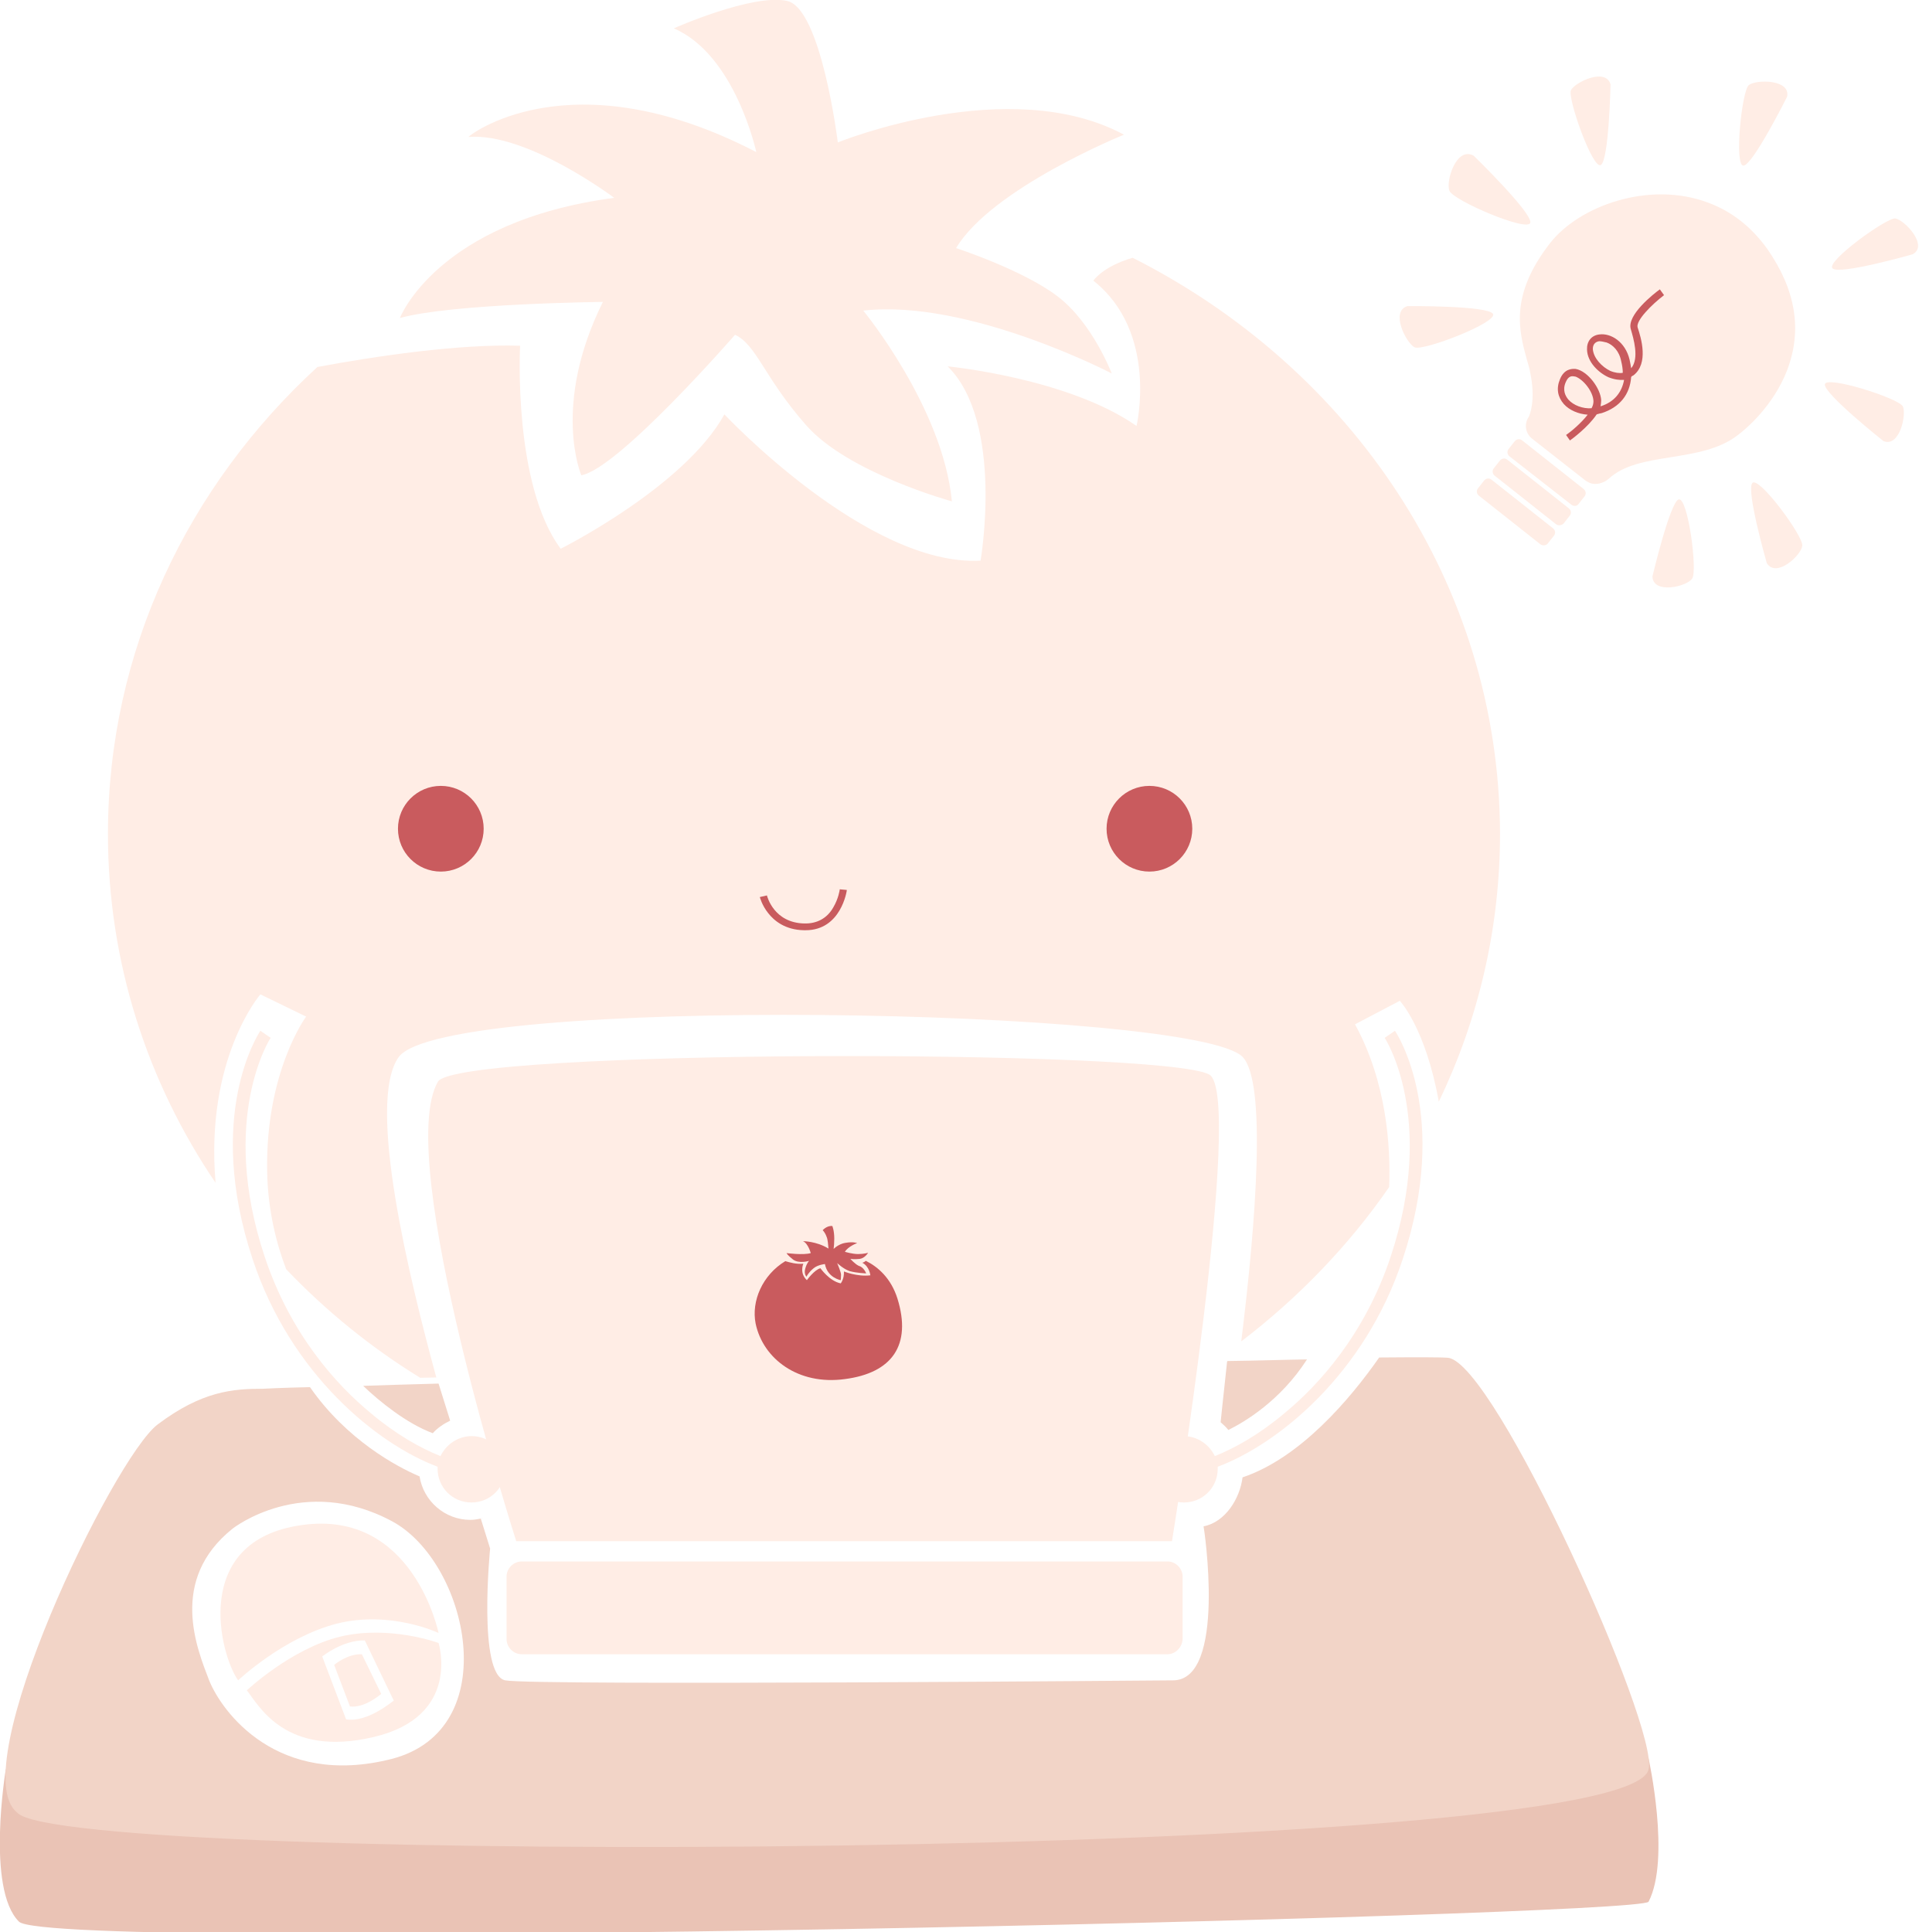
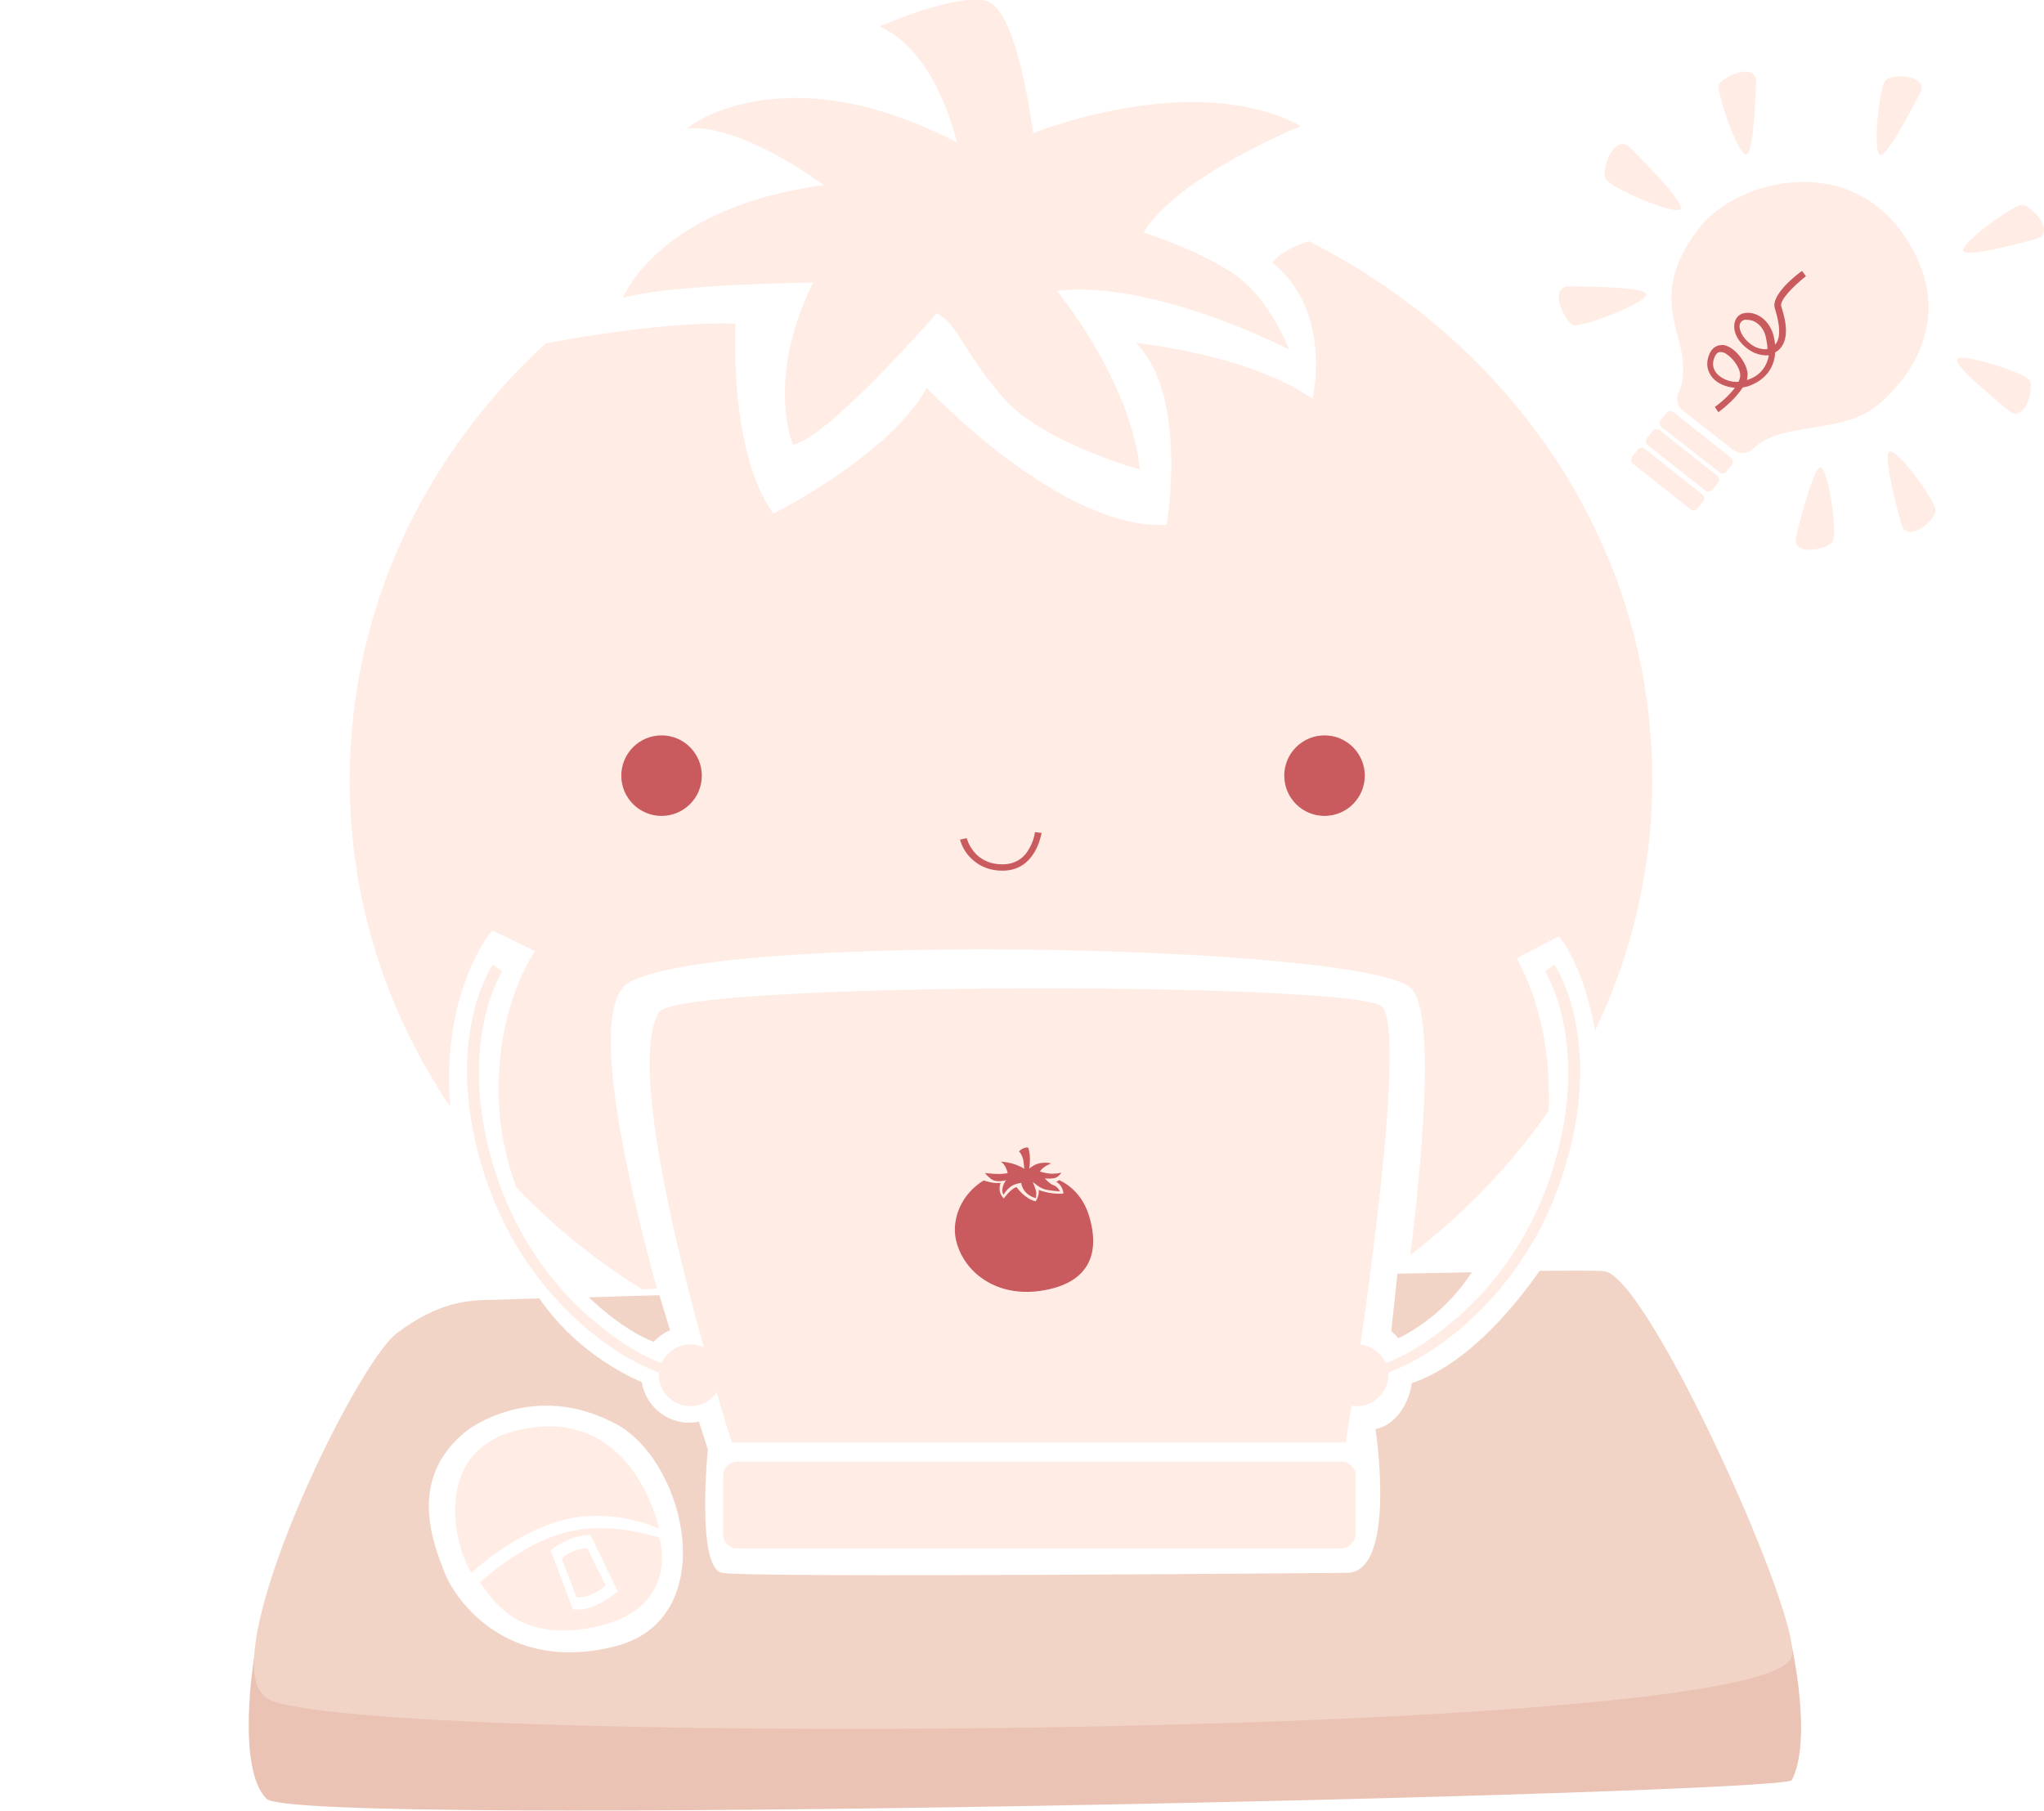
- <svg xmlns="http://www.w3.org/2000/svg" version="1.1" id="Layer_1" x="0px" y="0px" viewBox="90.6 358.7 595.3 599.6" enable-background="new 90.6 358.7 595.3 599.6" xml:space="preserve">
+ <svg xmlns="http://www.w3.org/2000/svg" version="1.1" id="Layer_1" x="0px" y="0px" viewBox="-7.5 204.1 578.7 512.6" enable-background="new -7.5 204.1 578.7 512.6" xml:space="preserve">
  <g>
-     <path fill="#EAC3B5" d="M92.4,907.8c0,0-6.2,37.1,4.1,47.3c9.8,9.8,503.2-1.6,505.7-6.2c6.9-13.3,0-44.5,0-44.5l-481.1,3.3   L92.4,907.8L92.4,907.8z" />
    <g>
-       <path fill="#F2D4C7" d="M290,786.2C290.2,786.2,290.2,786.2,290,786.2C290.2,786.2,290.2,786.2,290,786.2z" />
-       <path fill="#F2D4C7" d="M283.6,786.4c2.2-0.1,4.3-0.1,6.6-0.2C287.9,786.2,285.7,786.4,283.6,786.4z" />
-       <path fill="#F2D4C7" d="M281.3,786.5c0.7,0,1.6,0,2.4-0.1C282.7,786.4,282,786.5,281.3,786.5z" />
-       <path fill="#F2D4C7" d="M313.4,785.5c0.2,0,0.6,0,0.8,0C314,785.5,313.7,785.5,313.4,785.5z" />
-       <path fill="#F2D4C7" d="M314.3,785.5c2.6-0.1,5-0.1,7.7-0.2C319.3,785.4,316.7,785.4,314.3,785.5z" />
-       <path fill="#F2D4C7" d="M275,786.6c2.2-0.1,4.1-0.1,6.2-0.2C279.2,786.5,277,786.6,275,786.6z" />
-       <path fill="#F2D4C7" d="M290.2,786.2c7.5-0.2,15.3-0.5,23.2-0.7C305.5,785.8,297.7,786,290.2,786.2z" />
-       <path fill="#F2D4C7" d="M239.9,830c0.2-0.1,0.6-0.1,0.7-0.2C240.4,829.9,240.2,830,239.9,830z" />
-       <path fill="#F2D4C7" d="M322,785.3c0.1,0,0.4,0,0.5,0C322.2,785.3,322.1,785.3,322,785.3z" />
-       <path fill="#F2D4C7" d="M239.8,830L239.8,830L239.8,830C239.9,830,239.8,830,239.8,830z" />
-       <path fill="#F2D4C7" d="M239.5,787.7c8.2-0.2,17.2-0.5,26.4-0.7C256.7,787.2,247.7,787.4,239.5,787.7z" />
-       <path fill="#F2D4C7" d="M265.9,787c1.1,0,2.3-0.1,3.5-0.1C268.2,786.8,267.1,786.8,265.9,787z" />
-       <path fill="#F2D4C7" d="M269.2,786.8c1.3,0,2.7-0.1,4.2-0.1C272.1,786.7,270.8,786.7,269.2,786.8z" />
-       <path fill="#F2D4C7" d="M273.4,786.7c0.5,0,1,0,1.4,0C274.5,786.6,274,786.7,273.4,786.7z" />
-       <path fill="#F2D4C7" d="M454.6,880.2c0,0-198.6,1.7-207.2,0c-8.6-1.7-4.7-40.9-4.7-40.9l-2.9-9.3c-1,0.2-2.2,0.4-3.2,0.4    c-8,0-14.6-5.9-15.8-13.5c-7.1-3-22.7-11.4-34-27.7c-9.2,0.2-14.5,0.5-14.5,0.5c-9.4,0-19,0.7-32.8,11.1    c-13.7,10.4-60.4,107-43.6,120.4c13.5,16.7,500.7,15.1,506.3-13.4c3.3-12.9-47.6-126-62.2-127.7c-1.9-0.2-9.6-0.2-21.4-0.1    c-9,12.9-24.5,31.2-42.4,37.2c-0.8,6.5-5.3,13.9-12.1,15.2C464.2,832.5,471.4,880.2,454.6,880.2z M212.1,904.6    c-35.5,9-52.7-14.7-56.6-24.4c-3.7-9.7-12.7-31.1,7.3-47.1c0,0,21.8-17.2,49.6-2.2C235.9,843.7,247.5,895.5,212.1,904.6z" />
-       <path fill="#F2D4C7" d="M457.5,781.5c0.1,0,0.1,0,0.2,0C457.7,781.5,457.7,781.5,457.5,781.5z" />
-       <path fill="#F2D4C7" d="M363.3,784c0.1,0,0.1,0,0.2,0C363.5,784,363.3,784,363.3,784z" />
-       <path fill="#F2D4C7" d="M363.6,784c5.4-0.1,10.8-0.2,16-0.5C374.3,783.7,369,783.8,363.6,784z" />
-       <path fill="#F2D4C7" d="M379.7,783.5c0.1,0,0.4,0,0.5,0C380.1,783.5,379.8,783.5,379.7,783.5z" />
-       <path fill="#F2D4C7" d="M322.4,785.3c13.5-0.4,27.1-0.7,40.9-1.2C349.6,784.4,336,784.9,322.4,785.3z" />
-       <path fill="#F2D4C7" d="M420.4,782.4c13-0.4,25.5-0.7,37.2-1C445.8,781.8,433.3,782.1,420.4,782.4z" />
-       <path fill="#F2D4C7" d="M420.2,782.4C420.2,782.4,420.4,782.4,420.2,782.4C420.4,782.4,420.2,782.4,420.2,782.4z" />
-       <path fill="#F2D4C7" d="M380.2,783.5c13.6-0.4,27-0.7,40.1-1.1C407.2,782.8,393.7,783.1,380.2,783.5z" />
+       <path fill="#EAC3B5" d="M64.5,673c0,0-5.3,31.7,3.5,40.4c8.4,8.4,429.7-1.4,431.8-5.3c5.9-11.4,0-38,0-38L89,672.9L64.5,673    L64.5,673z" />
+       <g>
+         <path fill="#F2D4C7" d="M233.2,569.1C233.4,569.1,233.4,569.1,233.2,569.1C233.4,569.1,233.4,569.1,233.2,569.1z" />
+         <path fill="#F2D4C7" d="M227.7,569.3c1.9-0.1,3.7-0.1,5.6-0.2C231.4,569.1,229.5,569.3,227.7,569.3z" />
+         <path fill="#F2D4C7" d="M225.8,569.4c0.6,0,1.4,0,2-0.1C227,569.3,226.4,569.4,225.8,569.4z" />
+         <path fill="#F2D4C7" d="M253.2,568.5c0.2,0,0.5,0,0.7,0C253.7,568.5,253.4,568.5,253.2,568.5z" />
+         <path fill="#F2D4C7" d="M254,568.5c2.2-0.1,4.3-0.1,6.6-0.2C258.2,568.4,256,568.4,254,568.5z" />
+         <path fill="#F2D4C7" d="M220.4,569.5c1.9-0.1,3.5-0.1,5.3-0.2C224,569.4,222.1,569.5,220.4,569.5z" />
+         <path fill="#F2D4C7" d="M233.4,569.1c6.4-0.2,13.1-0.4,19.8-0.6C246.4,568.8,239.8,569,233.4,569.1z" />
+         <path fill="#F2D4C7" d="M190.4,606.5c0.2-0.1,0.5-0.1,0.6-0.2C190.9,606.4,190.7,606.5,190.4,606.5z" />
+         <path fill="#F2D4C7" d="M260.5,568.4c0.1,0,0.3,0,0.4,0C260.7,568.4,260.6,568.4,260.5,568.4z" />
+         <path fill="#F2D4C7" d="M190.3,606.5L190.3,606.5L190.3,606.5C190.4,606.5,190.3,606.5,190.3,606.5z" />
+         <path fill="#F2D4C7" d="M190.1,570.4c7-0.2,14.7-0.4,22.5-0.6C204.8,570,197.1,570.2,190.1,570.4z" />
+         <path fill="#F2D4C7" d="M212.6,569.8c0.9,0,2-0.1,3-0.1C214.6,569.6,213.7,569.6,212.6,569.8z" />
+         <path fill="#F2D4C7" d="M215.4,569.6c1.1,0,2.3-0.1,3.6-0.1C217.9,569.6,216.8,569.6,215.4,569.6z" />
+         <path fill="#F2D4C7" d="M219,569.6c0.4,0,0.9,0,1.2,0C220,569.5,219.5,569.6,219,569.6z" />
+         <path fill="#F2D4C7" d="M373.8,649.4c0,0-169.6,1.5-176.9,0c-7.3-1.5-4-34.9-4-34.9l-2.5-7.9c-0.9,0.2-1.9,0.3-2.7,0.3     c-6.8,0-12.5-5-13.5-11.5c-6.1-2.6-19.4-9.7-29-23.7c-7.9,0.2-12.4,0.4-12.4,0.4c-8,0-16.2,0.6-28,9.5     C93,590.5,53.1,673,67.5,684.4C79,698.7,495,697.3,499.8,673c2.8-11-40.6-107.6-53.1-109c-1.6-0.2-8.2-0.2-18.3-0.1     c-7.7,11-20.9,26.6-36.2,31.8c-0.7,5.6-4.5,11.9-10.3,13C382,608.7,388.1,649.4,373.8,649.4z M166.7,670.2     c-30.3,7.7-45-12.6-48.3-20.8c-3.2-8.3-10.8-26.6,6.2-40.2c0,0,18.6-14.7,42.4-1.9C187,618.2,196.9,662.5,166.7,670.2z" />
+         <path fill="#F2D4C7" d="M376.2,565.1c0.1,0,0.1,0,0.2,0C376.4,565.1,376.4,565.1,376.2,565.1z" />
+         <path fill="#F2D4C7" d="M295.8,567.2c0.1,0,0.1,0,0.2,0H295.8z" />
+         <path fill="#F2D4C7" d="M296.1,567.2c4.6-0.1,9.2-0.2,13.7-0.4C305.2,567,300.7,567.1,296.1,567.2z" />
+         <path fill="#F2D4C7" d="M309.8,566.8c0.1,0,0.3,0,0.4,0C310.1,566.8,309.9,566.8,309.8,566.8z" />
+         <path fill="#F2D4C7" d="M260.9,568.4c11.5-0.3,23.1-0.6,34.9-1C284.1,567.6,272.5,568,260.9,568.4z" />
+         <path fill="#F2D4C7" d="M344.6,565.9c11.1-0.3,21.8-0.6,31.8-0.9C366.2,565.4,355.6,565.6,344.6,565.9z" />
+         <path fill="#F2D4C7" d="M344.4,565.9C344.4,565.9,344.6,565.9,344.4,565.9C344.6,565.9,344.4,565.9,344.4,565.9z" />
+         <path fill="#F2D4C7" d="M310.2,566.8c11.6-0.3,23.1-0.6,34.2-0.9C333.3,566.2,321.8,566.5,310.2,566.8z" />
+       </g>
+       <g>
+         <path fill="#FFEDE5" d="M363.1,272.4c-7.9,2.3-10.4,6.1-10.4,6.1c17.3,13.7,11.4,38.5,11.4,38.5c-18.2-12.7-50-15.8-50-15.8     c15,14.9,8.7,51.5,8.7,51.5c-30.1,1.6-67.9-38.8-67.9-38.8c-10.6,19.2-43.4,35.6-43.4,35.6c-12.7-17.1-10.8-53.8-10.8-53.8     c-16.1-0.5-38.3,2.7-53.7,5.6c-34.2,31.4-55.5,75.2-55.5,123.7c0,34,10.4,65.7,28.5,92.5c-2.8-33,11.9-50,11.9-50l12.1,5.9     c0,0-10.8,14.5-10.3,40.9c0.2,10.5,2.5,19.3,5,26c10.5,11,22.5,20.7,35.5,28.8l4.3-0.1c-7-25.7-18.6-72.8-10-84.9     c11.9-16.7,211.8-13.1,223.7,0c6.2,6.8,3.6,42.8-0.4,75.3c15.2-11.6,28.5-25.4,39.2-40.9c0.4-10.8-0.7-27.8-9.1-43.1l11.9-6.2     c0,0,6.8,7.2,10.3,26.7c10.4-21.6,16.2-45.8,16.2-71C460.3,358.7,420.9,301.6,363.1,272.4z" />
+         <path fill="#FFEDE5" d="M263.4,244.4c0,0-5.6-25.8-21.9-32.8c0,0,20.9-9.3,30.1-7.3c9.1,2,13.4,37.5,13.4,37.5s45.3-18.4,75.8-2     c0,0-35,14.2-44.5,30.1c0,0,17.6,5.7,26.8,12.7c9.3,7,14.4,20.5,14.4,20.5s-38-19.8-65.8-16.7c0,0,21.1,25.6,23.5,50.6     c0,0-27.5-7.5-38.6-20.2c-11.1-12.6-13.1-21.3-18.9-24c0,0-30.9,35.5-40.7,37.2c0,0-7.9-18.4,5.7-45.9c0,0-40,0.4-53.8,4.3     c0,0,9.8-25.6,56.8-31.9c0,0-23-17.3-38.6-16.1C186.6,240.5,213.7,218.6,263.4,244.4z" />
+         <circle fill="#C95B5E" cx="367.5" cy="423.7" r="11.4" />
+         <circle fill="#C95B5E" cx="179.8" cy="423.7" r="11.4" />
+         <g>
+           <path fill="#C95B5E" d="M276.4,450.6c-0.1,0-0.2,0-0.4,0c-5-0.1-7.9-2.6-9.5-4.5c-1.7-2.1-2.2-4.3-2.2-4.3l1.9-0.4      c0.1,0.3,1.9,7.3,9.9,7.4c3.3,0.1,6.1-1.4,7.7-4.3c1.4-2.3,1.7-4.6,1.7-4.8l1.9,0.2C287.3,440.2,285.8,450.6,276.4,450.6z" />
+         </g>
+         <path fill="#FFEDE5" d="M188,584.7c-3.6,0-6.7,2.1-8.3,5.3c-5.4-2.1-11.9-5.8-18.4-11.4c-9.1-7.4-21.3-20.9-28.2-41.6     c-12.1-36.5,1.5-57.7,1.6-57.9l-2.7-1.9c-0.6,0.9-14.7,22.5-2,60.5c10.1,30.5,33,49,49,55c0,0.2,0,0.4,0,0.5c0,5,4,9,9,9     c5,0,9-4,9-9C197,588.8,192.9,584.7,188,584.7z" />
+         <path fill="#FFEDE5" d="M376.6,584.7c3.6,0,6.7,2.1,8.3,5.3c5.4-2.1,11.9-5.8,18.4-11.4c9.1-7.4,21.3-20.9,28.2-41.6     c12.1-36.5-1.5-57.7-1.6-57.9l2.7-1.9c0.6,0.9,14.7,22.5,2,60.5c-10.1,30.5-33,49-49,55c0,0.2,0,0.4,0,0.5c0,5-4,9-9,9s-9-4-9-9     C367.5,588.8,371.7,584.7,376.6,584.7z" />
+       </g>
+       <g>
+         <path fill="#FFEDE5" d="M372.3,642.5H201.2c-2.2,0-4-1.9-4-4v-16.6c0-2.2,1.9-4,4-4h171.1c2.2,0,4,1.9,4,4v16.6     C376.2,640.6,374.4,642.5,372.3,642.5z" />
+         <path fill="#FFEDE5" d="M373.5,612.5H199.7c0,0-32.5-101.4-20.7-121.8c5.1-8.7,192.5-8.7,204.4-1.9     C392.7,494.3,373.5,612.5,373.5,612.5z" />
+         <g>
+           <path fill="#C95B5E" d="M290.6,539.6c-1-0.4-2.3-1.9-2.3-1.9s1,0.2,2.5,0c1.4-0.2,2.2-1.6,2.2-1.6s-1.1,0.3-2.6,0.3      c-1.5,0-3.5-0.6-3.5-0.6c0.9-1.5,3.2-2.3,3.2-2.3s-1-0.4-3-0.1c-1.4,0.2-2.6,1-3.2,1.6c0.1-0.6,0.2-1.7,0.2-2.7      c0-2.1-0.5-3.3-0.5-3.3c-1.5-0.2-2.6,1.1-2.6,1.1s0.6,0.5,1,1.7c0.3,0.7,0.4,2.2,0.5,3.2c-3.2-2-6.7-2-6.7-2      c1.4,0.6,2,3.2,2,3.2c-2,0.6-6.4,0-6.4,0s0.1,0.4,1.7,1.7c1.6,1.2,4.3,0.3,4.3,0.3s-0.6,0.5-1,2c-0.4,1.5,0.3,2.2,0.3,2.1      c0-0.1,0.6-1.2,1.9-2.2c1.1-0.9,3-1.1,3-1.1c0.7,3.7,4.2,4.3,4.2,4.3s0.1-0.7,0.1-1.5c0-0.7-1-3.1-1-3.1s1.7,1.6,3.3,2.1      c1.9,0.5,4.4,0.6,4.4,0.6S291.9,539.9,290.6,539.6z" />
+           <path fill="#C95B5E" d="M300.8,548.2c-1.7-5.4-5.1-8.4-8.4-10c-0.5,0.4-0.9,0.5-0.9,0.5c1.9,0.9,2.1,3.3,2.1,3.3      c-3.5,0.4-7-1-7-1c0.1,2-0.9,3.2-0.9,3.2c-3-0.6-5.4-4-5.4-4c-1.6,0.4-3.6,3.2-3.6,3.2c-2-1.9-0.9-4.4-0.9-4.4      c-1.9,0.2-3.6-0.3-4.8-0.7c-6.1,3.7-9.1,10.6-7.9,16.6c2,9.3,11.3,16.4,23.7,14.7C299.3,567.9,304.6,560.6,300.8,548.2z" />
+         </g>
+       </g>
+       <path fill="#FFEDE5" d="M179.2,639.5c0,0-12.9-4.8-26-1.7c-13.1,3.2-24.8,14.3-24.8,14.3c3.2,4.1,10.2,17.8,33.6,12.4    C185.3,659,179.2,639.5,179.2,639.5z M154.7,659.7l-6.3-16.7c0,0,5.3-4.4,11.3-4.3l7.7,16C167.1,654.8,160.5,660.7,154.7,659.7z" />
+       <path fill="#FFEDE5" d="M126,649.4c0,0,12-11.4,26.1-15c14.3-3.6,27,2.5,27,2.5s-6.7-32.8-36.2-28.6    C113.3,612.3,121.3,642.7,126,649.4z" />
+       <path fill="#FFEDE5" d="M151.5,645.3c0,0,3.5-3,7.3-2.8L164,653c0,0-4.4,3.8-8.3,3.3L151.5,645.3z" />
    </g>
    <g>
-       <path fill="#FFEDE5" d="M442.1,438.7c-9.3,2.7-12.2,7.1-12.2,7.1c20.3,16.1,13.4,45.1,13.4,45.1c-21.3-14.9-58.6-18.5-58.6-18.5    c17.6,17.5,10.2,60.3,10.2,60.3c-35.2,1.9-79.5-45.4-79.5-45.4c-12.4,22.5-50.8,41.7-50.8,41.7c-14.9-20-12.6-63-12.6-63    c-18.8-0.6-44.8,3.2-62.9,6.6c-40.1,36.8-65,88.1-65,144.9c0,39.8,12.2,77,33.4,108.3c-3.3-38.6,13.9-58.5,13.9-58.5l14.2,6.9    c0,0-12.6,17-12.1,47.9c0.2,12.3,2.9,22.6,5.9,30.5c12.3,12.9,26.3,24.3,41.6,33.7l5-0.1c-8.2-30.1-21.8-85.2-11.7-99.4    c13.9-19.6,248-15.3,262,0c7.3,8,4.2,50.1-0.5,88.2c17.8-13.6,33.4-29.8,45.9-47.9c0.5-12.6-0.8-32.6-10.6-50.5l13.9-7.3    c0,0,8,8.4,12.1,31.3c12.2-25.3,19-53.6,19-83.2C555.9,539.8,509.8,472.9,442.1,438.7z" />
-       <path fill="#FFEDE5" d="M325.3,405.9c0,0-6.5-30.2-25.6-38.4c0,0,24.5-10.9,35.2-8.5c10.6,2.4,15.7,43.9,15.7,43.9    s53.1-21.6,88.8-2.4c0,0-41,16.6-52.1,35.2c0,0,20.6,6.7,31.4,14.9c10.9,8.2,16.9,24,16.9,24s-44.5-23.2-77.1-19.5    c0,0,24.7,30,27.5,59.2c0,0-32.2-8.8-45.2-23.6c-13-14.7-15.4-25-22.1-28.1c0,0-36.2,41.6-47.7,43.6c0,0-9.3-21.6,6.7-53.8    c0,0-46.9,0.5-63,5c0,0,11.5-30,66.5-37.3c0,0-26.9-20.3-45.2-18.9C235.4,401.3,267.1,375.7,325.3,405.9z" />
-       <circle fill="#C95B5E" cx="447.3" cy="615.9" r="13.3" />
-       <circle fill="#C95B5E" cx="227.4" cy="615.9" r="13.3" />
      <g>
-         <path fill="#C95B5E" d="M340.6,647.4c-0.1,0-0.2,0-0.5,0c-5.9-0.1-9.3-3-11.1-5.3c-2-2.5-2.6-5-2.6-5l2.2-0.5     c0.1,0.4,2.2,8.5,11.6,8.7c3.9,0.1,7.1-1.6,9-5c1.6-2.7,2-5.4,2-5.6l2.2,0.2C353.4,635.2,351.6,647.4,340.6,647.4z" />
-       </g>
-       <path fill="#FFEDE5" d="M237,804.4c-4.2,0-7.9,2.5-9.7,6.2c-6.3-2.5-13.9-6.8-21.6-13.3c-10.6-8.7-25-24.5-33-48.7    c-14.2-42.8,1.7-67.6,1.9-67.8l-3.2-2.2c-0.7,1.1-17.2,26.3-2.4,70.9c11.8,35.7,38.7,57.4,57.4,64.4c0,0.2,0,0.5,0,0.6    c0,5.9,4.7,10.5,10.5,10.5c5.9,0,10.5-4.7,10.5-10.5C247.6,809.2,242.8,804.4,237,804.4z" />
-       <path fill="#FFEDE5" d="M457.9,804.4c4.2,0,7.9,2.5,9.7,6.2c6.3-2.5,13.9-6.8,21.6-13.3c10.6-8.7,25-24.5,33-48.7    c14.2-42.8-1.7-67.6-1.9-67.8l3.2-2.2c0.7,1.1,17.2,26.3,2.4,70.9c-11.8,35.7-38.7,57.4-57.4,64.4c0,0.2,0,0.5,0,0.6    c0,5.9-4.7,10.5-10.5,10.5s-10.5-4.7-10.5-10.5C447.3,809.2,452.2,804.4,457.9,804.4z" />
-     </g>
-     <g>
-       <path fill="#FFEDE5" d="M452.9,872.1H252.5c-2.6,0-4.7-2.2-4.7-4.7V848c0-2.6,2.2-4.7,4.7-4.7h200.4c2.6,0,4.7,2.2,4.7,4.7v19.4    C457.5,869.9,455.4,872.1,452.9,872.1z" />
-       <path fill="#FFEDE5" d="M454.3,837H250.8c0,0-38.1-118.7-24.3-142.6c6-10.2,225.4-10.2,239.4-2.2C476.8,698.6,454.3,837,454.3,837    z" />
-       <g>
-         <path fill="#C95B5E" d="M357.2,751.6c-1.2-0.5-2.7-2.2-2.7-2.2s1.2,0.2,2.9,0c1.6-0.2,2.6-1.9,2.6-1.9s-1.3,0.4-3.1,0.4     c-1.8,0-4.1-0.7-4.1-0.7c1-1.7,3.8-2.7,3.8-2.7s-1.2-0.5-3.5-0.1c-1.6,0.2-3.1,1.2-3.8,1.9c0.1-0.7,0.2-2,0.2-3.2     c0-2.5-0.6-3.9-0.6-3.9c-1.7-0.2-3,1.3-3,1.3s0.7,0.6,1.2,2c0.4,0.8,0.5,2.6,0.6,3.7c-3.7-2.3-7.9-2.3-7.9-2.3     c1.6,0.7,2.4,3.7,2.4,3.7c-2.3,0.7-7.5,0-7.5,0s0.1,0.5,2,2c1.9,1.4,5,0.4,5,0.4s-0.7,0.6-1.2,2.4c-0.5,1.7,0.4,2.6,0.4,2.5     c0-0.1,0.7-1.4,2.2-2.6c1.3-1.1,3.5-1.3,3.5-1.3c0.8,4.3,4.9,5,4.9,5s0.1-0.8,0.1-1.7c0-0.8-1.2-3.6-1.2-3.6s2,1.9,3.9,2.5     c2.2,0.6,5.1,0.7,5.1,0.7S358.7,752,357.2,751.6z" />
-         <path fill="#C95B5E" d="M369.1,761.7c-2-6.3-6-9.8-9.8-11.7c-0.6,0.5-1.1,0.6-1.1,0.6c2.2,1.1,2.5,3.9,2.5,3.9     c-4.1,0.5-8.2-1.2-8.2-1.2c0.1,2.4-1,3.7-1,3.7c-3.5-0.7-6.3-4.7-6.3-4.7c-1.9,0.5-4.2,3.7-4.2,3.7c-2.4-2.2-1.1-5.1-1.1-5.1     c-2.2,0.2-4.2-0.4-5.6-0.8c-7.1,4.3-10.6,12.4-9.2,19.4c2.3,10.9,13.2,19.2,27.7,17.2C367.4,784.8,373.6,776.2,369.1,761.7z" />
+         <path fill="#FFEDE5" d="M468.9,317.7c0,0,3.3-4.4,0.9-17.1c-2.6-12.6-4.6-28,13.6-38.7c18.1-10.8,45.1-4.2,52,19.5     c6.8,23.7-11.4,36.5-18.2,39.7c-6.8,3.3-20.7,3.2-25.7,6.4C486.2,330.9,488.9,336.1,468.9,317.7z" />
+         <path fill="#FFEDE5" d="M479.3,337.8L462.9,325c-0.6-0.5-0.7-1.4-0.2-2l1.6-2c0.5-0.6,1.4-0.7,2-0.2l16.3,12.9     c0.6,0.5,0.7,1.4,0.2,2l-1.6,2C480.8,338.2,479.9,338.3,479.3,337.8z" />
+         <g>
+           <path fill="#FFEDE5" d="M484.3,332.1c-0.4-0.2-0.7-0.3-1.1-0.6l-14.3-11.2c-1.7-1.4-2.1-3.8-0.9-5.7c0.3-0.6,1.9-4.6,0.4-11.6      c-0.2-1.2-0.6-2.5-0.9-3.7c-2-7.5-4.6-16.9,6.1-30.7c7.7-9.9,26.3-16.7,41.9-10.8c6.2,2.3,11.4,6.4,15.6,12.2      c7.5,10.8,9.4,21.4,5.3,32.2c-3.7,9.5-10.9,15.6-13.1,17.2c-4.9,3.8-11.4,4.8-17.7,5.8c-6.4,1-12.5,2-16.6,5.8      C487.8,332.2,485.9,332.7,484.3,332.1z M514.3,260.5c-14.3-5.4-31.3,0.6-38.4,9.7c-9.7,12.6-7.4,20.8-5.6,28.1      c0.3,1.4,0.7,2.6,1,3.8c1.9,8.8-0.6,13.7-0.7,13.7l-0.1,0.2c-0.3,0.5-0.3,1.1,0.2,1.5l14.3,11.3c0.5,0.3,1.1,0.3,1.5-0.2      l0.1-0.2c4.8-4.5,11.6-5.6,18.3-6.7c5.8-0.9,12-2,16.2-5.2c2.6-2,25-20.3,7.3-45.3C524.8,266.4,520,262.8,514.3,260.5z" />
+         </g>
+         <path fill="#FFEDE5" d="M475.3,343L459,330.1c-0.6-0.5-0.7-1.4-0.2-2l1.6-2c0.5-0.6,1.4-0.7,2-0.2l16.3,12.9     c0.6,0.5,0.7,1.4,0.2,2l-1.6,2C476.7,343.4,475.8,343.4,475.3,343z" />
+         <path fill="#FFEDE5" d="M471.1,348.3l-16.3-12.9c-0.6-0.5-0.7-1.4-0.2-2l1.6-2c0.5-0.6,1.4-0.7,2-0.2l16.3,12.9     c0.6,0.5,0.7,1.4,0.2,2l-1.6,2C472.6,348.7,471.6,348.7,471.1,348.3z" />
+         <g>
+           <path fill="#C95B5E" d="M479,320.8l-1-1.5c1.4-0.9,4-3.2,5.7-5.4c-2.5-0.2-4.9-1.2-6.3-2.8c-1.6-1.9-2-4.1-1-6.6      c1.1-2.7,3.1-2.8,4.2-2.7c3.2,0.6,6.6,5.2,6.7,8.3c0,0.5-0.1,1-0.2,1.6c3.6-1.1,5.6-3.7,6.2-7c-1.2,0.1-2.6-0.1-4.1-0.7      c-2.6-1.2-5.6-4-5.7-7.3c-0.1-2.1,1.1-3.8,3.2-4c3.1-0.4,6.9,2,8,6.7c0.2,0.9,0.3,1.6,0.4,2.3c2.2-2.6,0.6-7.9-0.1-10.3      c-1.2-3.8,6.1-9.5,7.7-10.6l1.1,1.5c-3.2,2.5-7.5,6.7-7,8.5c0.9,2.8,3,9.6-1.1,12.7c-0.2,0.1-0.4,0.2-0.6,0.4      c-0.3,4.7-3.1,8-7.8,9.6c-0.4,0.1-0.9,0.2-1.4,0.3C483.7,317.3,479.6,320.4,479,320.8z M480.5,303.9c-0.2,0-0.3-0.1-0.5-0.1      c-0.6-0.1-1.5-0.1-2.1,1.5c-0.9,2.1-0.1,3.7,0.7,4.6c1.4,1.5,3.8,2.5,6.1,2.3c0.3-0.6,0.5-1.2,0.5-1.9      C485.1,307.9,482.6,304.8,480.5,303.9z M488.7,294.9c-0.7-0.2-1.5-0.3-2-0.3c-0.7,0.1-1.7,0.5-1.7,2c0.2,2.5,2.5,4.8,4.6,5.8      c1.2,0.5,2.5,0.7,3.3,0.5c0-1-0.2-2-0.4-3.1C492,297.1,490.3,295.5,488.7,294.9z" />
+         </g>
      </g>
    </g>
-     <path fill="#FFEDE5" d="M226.7,868.6c0,0-15.1-5.6-30.4-2c-15.3,3.7-29.1,16.7-29.1,16.7c3.8,4.8,12,20.9,39.3,14.5   C233.9,891.4,226.7,868.6,226.7,868.6z M198,892.3l-7.4-19.5c0,0,6.2-5.1,13.2-5l9,18.7C212.6,886.5,204.8,893.4,198,892.3z" />
-     <path fill="#FFEDE5" d="M164.5,880.2c0,0,14-13.3,30.6-17.6c16.7-4.2,31.6,2.9,31.6,2.9s-7.8-38.4-42.4-33.5   C149.6,836.8,158.9,872.4,164.5,880.2z" />
-     <path fill="#FFEDE5" d="M194.3,875.4c0,0,4.1-3.5,8.6-3.3l6,12.3c0,0-5.1,4.5-9.7,3.9L194.3,875.4z" />
+     <path fill="#FFEDE5" d="M435.9,285.2c0,0,21.3-0.2,22.6,2c1.5,2.2-18.4,9.9-20.7,8.9C435.6,295,431.2,286.6,435.9,285.2z" />
+     <path fill="#FFEDE5" d="M453.4,245.3c0,0,15.5,15.1,15,17.8c-0.5,2.6-20.5-5.9-21.4-8.5C446,252.2,448.8,242.9,453.4,245.3z" />
+     <path fill="#FFEDE5" d="M489.7,226.5c0,0-0.4,20-2.6,21.3c-2.1,1.4-8.9-17.7-7.9-19.8C480.3,225.9,488.4,221.9,489.7,226.5z" />
+     <path fill="#FFEDE5" d="M569.8,271.5c0,0-19.4,5.6-21.3,3.8c-2-1.7,14.4-13.6,16.7-13.2C567.7,262.4,574,269.2,569.8,271.5z" />
+     <path fill="#FFEDE5" d="M562,321c0,0-15.7-12.5-15.5-15c0.2-2.5,19.4,3.6,20.7,5.8C568.2,313.8,566.4,322.7,562,321z" />
+     <path fill="#FFEDE5" d="M531.1,353.4c0,0-5.6-19.3-3.8-21.3c1.7-2,13.7,14.3,13.2,16.7C540.3,351.2,533.7,357.4,531.1,353.4z" />
+     <path fill="#FFEDE5" d="M500.8,356.9c0,0,4.6-19.5,6.9-20.4c2.5-0.9,5.1,19.1,3.6,21C509.9,359.6,501,361.6,500.8,356.9z" />
+     <path fill="#FFEDE5" d="M536.5,229.7c0,0-9,17.9-11.5,18.3s-0.5-19.7,1.4-21.3C528.4,225.1,537.4,225.1,536.5,229.7z" />
+     <path fill="#F2D4C7" d="M388.1,564.9c-0.4,4.4-1.1,10-1.7,16.1l0,0c0.7,0.6,1.4,1.2,2,2c4.3-2.1,13.7-7.7,20.8-18.7   c-6.4,0.1-13.6,0.3-21.1,0.4L388.1,564.9z" />
+     <path fill="#F2D4C7" d="M179.2,570.8c-7.3,0.2-14.2,0.4-20,0.6c4.3,4.1,11.5,10,18.4,12.6c1.2-1.4,3-2.6,4.6-3.3l0,0L179.2,570.8z" />
  </g>
-   <g>
-     <g>
-       <path fill="#FFEDE5" d="M566,491.8c0,0,3.9-5.1,1-20c-3-14.7-5.4-32.8,15.9-45.3c21.2-12.7,52.8-4.9,60.9,22.8    c8,27.7-13.4,42.7-21.3,46.5c-8,3.9-24.2,3.7-30.1,7.5C586.3,507.2,589.5,513.3,566,491.8z" />
-       <path fill="#FFEDE5" d="M578.2,515.3L559,500.3c-0.7-0.6-0.8-1.6-0.2-2.3l1.9-2.4c0.6-0.7,1.6-0.8,2.3-0.2l19.1,15.1    c0.7,0.6,0.8,1.6,0.2,2.3l-1.9,2.4C580,515.8,578.9,515.9,578.2,515.3z" />
-       <g>
-         <path fill="#FFEDE5" d="M584,508.6c-0.5-0.2-0.8-0.4-1.3-0.7L566,494.8c-2-1.6-2.5-4.5-1-6.7c0.4-0.7,2.2-5.4,0.5-13.6     c-0.2-1.4-0.7-2.9-1.1-4.3c-2.4-8.8-5.4-19.8,7.2-36c9-11.6,30.8-19.5,49.1-12.6c7.3,2.7,13.4,7.5,18.3,14.3     c8.8,12.6,11,25.1,6.2,37.7c-4.3,11.1-12.8,18.3-15.4,20.2c-5.7,4.4-13.3,5.6-20.7,6.8c-7.5,1.2-14.6,2.3-19.4,6.8     C588.1,508.7,585.9,509.3,584,508.6z M619.2,424.8c-16.7-6.3-36.7,0.7-45,11.4c-11.4,14.7-8.7,24.4-6.6,32.9     c0.4,1.6,0.8,3.1,1.2,4.5c2.2,10.3-0.7,16-0.8,16.1l-0.1,0.2c-0.4,0.6-0.4,1.3,0.2,1.8l16.7,13.2c0.6,0.4,1.3,0.4,1.8-0.2     l0.1-0.2c5.6-5.3,13.6-6.6,21.4-7.8c6.8-1.1,14-2.3,19-6.1c3-2.4,29.3-23.8,8.5-53C631.5,431.7,625.9,427.4,619.2,424.8z" />
-       </g>
-       <path fill="#FFEDE5" d="M573.5,521.4l-19.1-15.1c-0.7-0.6-0.8-1.6-0.2-2.3l1.9-2.4c0.6-0.7,1.6-0.8,2.3-0.2l19.1,15.1    c0.7,0.6,0.8,1.6,0.2,2.3l-1.9,2.4C575.2,521.8,574.1,521.9,573.5,521.4z" />
-       <path fill="#FFEDE5" d="M568.6,527.6l-19.1-15.1c-0.7-0.6-0.8-1.6-0.2-2.3l1.9-2.4c0.6-0.7,1.6-0.8,2.3-0.2l19.1,15.1    c0.7,0.6,0.8,1.6,0.2,2.3l-1.9,2.4C570.3,528.1,569.2,528.1,568.6,527.6z" />
-       <g>
-         <path fill="#C95B5E" d="M577.8,495.4l-1.2-1.7c1.6-1.1,4.7-3.7,6.7-6.3c-2.9-0.2-5.7-1.4-7.4-3.3c-1.9-2.2-2.4-4.8-1.2-7.7     c1.3-3.2,3.6-3.3,4.9-3.2c3.8,0.7,7.7,6.1,7.9,9.7c0,0.6-0.1,1.2-0.2,1.9c4.2-1.3,6.6-4.3,7.3-8.2c-1.4,0.1-3-0.1-4.8-0.8     c-3.1-1.4-6.6-4.7-6.7-8.6c-0.1-2.5,1.3-4.4,3.8-4.7c3.6-0.5,8.1,2.3,9.4,7.8c0.2,1,0.4,1.9,0.5,2.7c2.6-3.1,0.7-9.3-0.1-12.1     c-1.4-4.4,7.2-11.1,9-12.4l1.3,1.8c-3.8,2.9-8.8,7.9-8.2,10c1.1,3.3,3.5,11.2-1.3,14.9c-0.2,0.1-0.5,0.2-0.7,0.5     c-0.4,5.5-3.6,9.4-9.1,11.2c-0.5,0.1-1,0.2-1.6,0.4C583.4,491.3,578.5,494.9,577.8,495.4z M579.6,475.6c-0.2,0-0.4-0.1-0.6-0.1     c-0.7-0.1-1.7-0.1-2.5,1.8c-1.1,2.5-0.1,4.3,0.8,5.4c1.6,1.8,4.5,2.9,7.2,2.7c0.4-0.7,0.6-1.4,0.6-2.2     C585,480.3,582.1,476.6,579.6,475.6z M589.2,465c-0.8-0.2-1.7-0.4-2.3-0.4c-0.8,0.1-2,0.6-2,2.4c0.2,2.9,2.9,5.6,5.4,6.8     c1.4,0.6,2.9,0.8,3.9,0.6c0-1.2-0.2-2.4-0.5-3.6C593.1,467.6,591.1,465.7,589.2,465z" />
-       </g>
-     </g>
-   </g>
-   <path fill="#FFEDE5" d="M527.4,453.7c0,0,24.9-0.2,26.5,2.4c1.7,2.6-21.5,11.6-24.3,10.4C527,465.2,521.9,455.3,527.4,453.7z" />
-   <path fill="#FFEDE5" d="M547.9,407c0,0,18.2,17.7,17.6,20.8s-24-6.9-25.1-9.9C539.2,415,542.5,404.1,547.9,407z" />
-   <path fill="#FFEDE5" d="M590.4,384.9c0,0-0.5,23.4-3,25c-2.5,1.6-10.4-20.7-9.3-23.2C579.4,384.2,588.9,379.6,590.4,384.9z" />
-   <path fill="#FFEDE5" d="M684.2,437.6c0,0-22.7,6.5-24.9,4.4c-2.3-2,16.9-15.9,19.5-15.5C681.7,427,689.1,434.9,684.2,437.6z" />
-   <path fill="#FFEDE5" d="M675.1,495.6c0,0-18.4-14.6-18.2-17.6c0.2-2.9,22.7,4.2,24.2,6.8C682.3,487.2,680.2,497.6,675.1,495.6z" />
-   <path fill="#FFEDE5" d="M638.9,533.5c0,0-6.5-22.6-4.5-24.9c2-2.3,16,16.7,15.5,19.5C649.6,531,641.9,538.2,638.9,533.5z" />
-   <path fill="#FFEDE5" d="M603.4,537.6c0,0,5.4-22.8,8.1-23.9c2.9-1,6,22.4,4.2,24.6C614,540.8,603.6,543.2,603.4,537.6z" />
-   <path fill="#FFEDE5" d="M645.2,388.7c0,0-10.5,21-13.5,21.4c-3,0.4-0.6-23.1,1.6-25C635.7,383.3,646.3,383.3,645.2,388.7z" />
-   <path fill="#F2D4C7" d="M471.4,781.3c-0.5,5.1-1.3,11.7-2,18.8l0,0c0.8,0.7,1.6,1.4,2.4,2.4c5-2.5,16.1-9,24.4-21.9  c-7.5,0.1-15.9,0.4-24.7,0.5L471.4,781.3z" />
-   <path fill="#F2D4C7" d="M226.7,788.1c-8.6,0.2-16.6,0.5-23.4,0.7c5,4.8,13.5,11.7,21.6,14.7c1.4-1.6,3.5-3,5.4-3.9l0,0L226.7,788.1z  " />
</svg>
